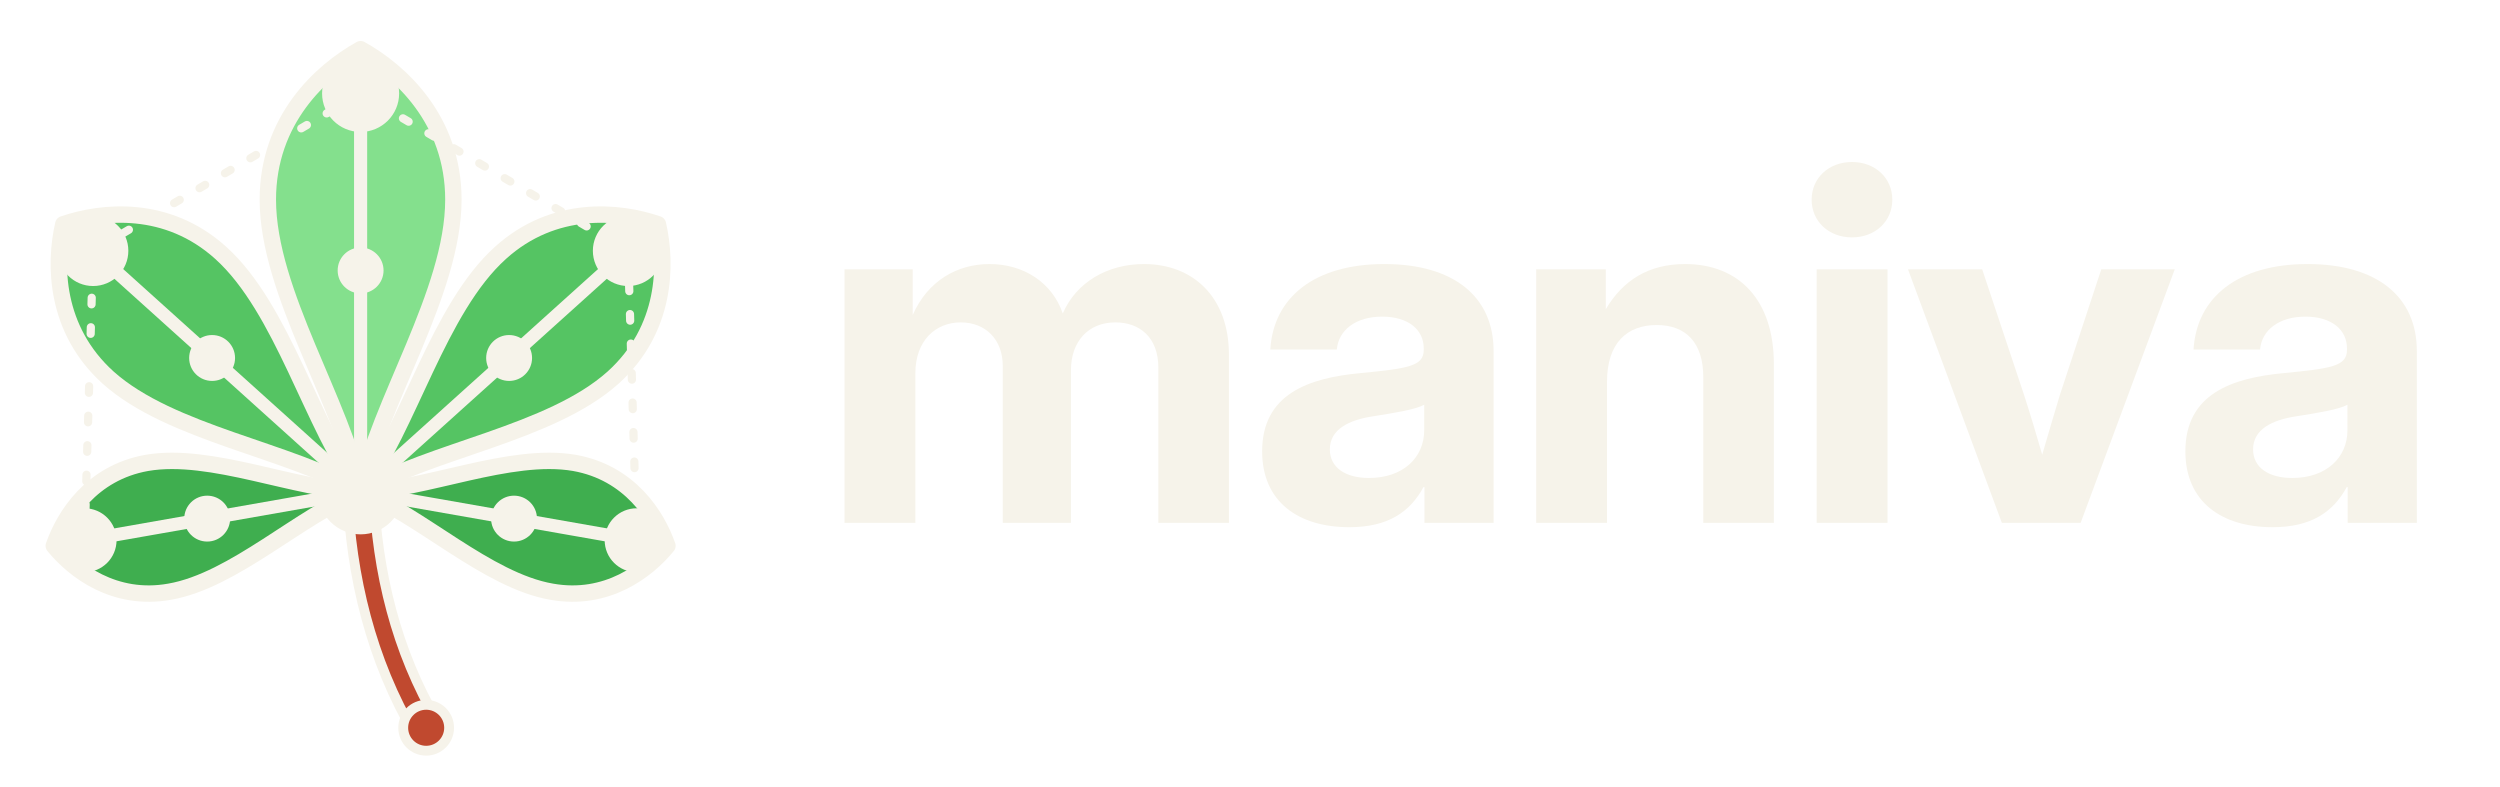
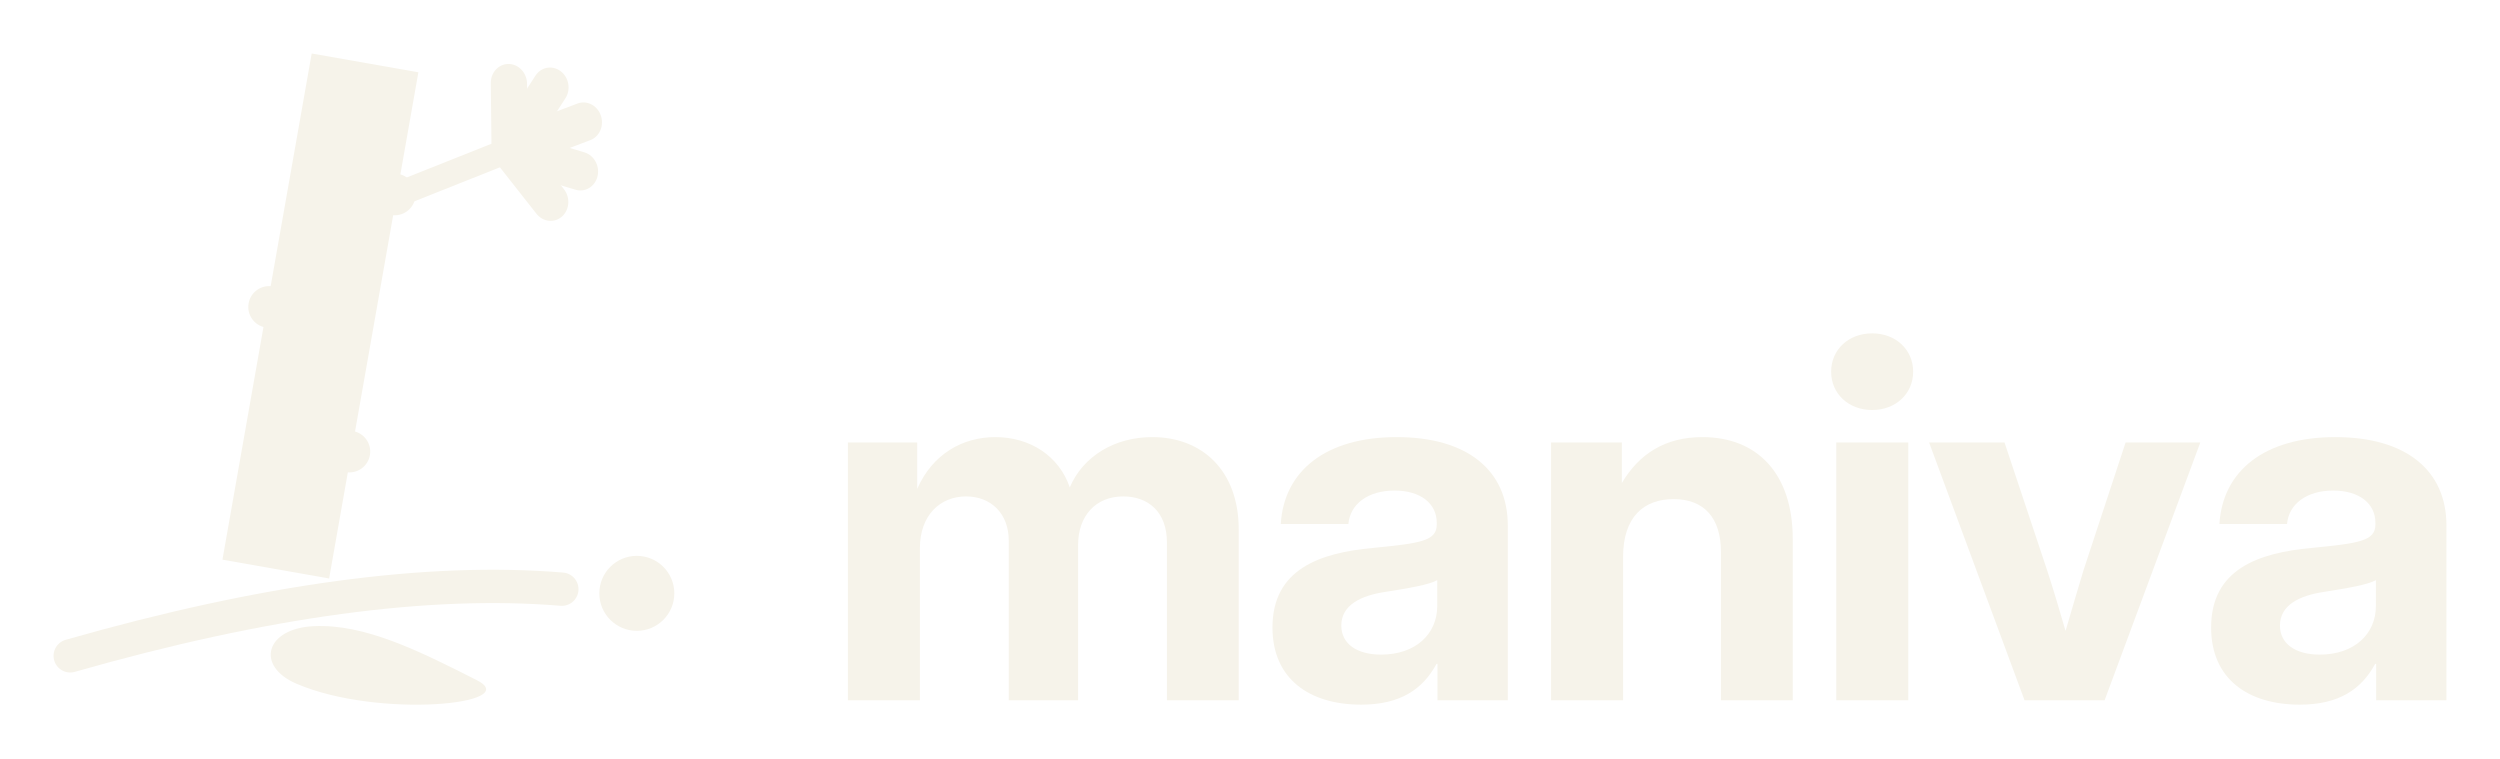
- <svg xmlns="http://www.w3.org/2000/svg" viewBox="40 40 762.604 240" width="3050.414" height="960" role="img" aria-label="maniva logo">
-   <path d="M150 190C151 215 157 240 170 262" fill="none" stroke="#f6f3ea" stroke-width="11" stroke-linecap="round" />
-   <path d="M150 190C151 215 157 240 170 262" fill="none" stroke="#c0492f" stroke-width="5" stroke-linecap="round" />
-   <path d="M150.0 190.0C130.6 189.6 104.4 177.8 84.8 181.2C67.9 184.2 59.6 197.3 56.4 206.5C62.6 214.1 74.9 223.5 91.7 220.5C111.4 217.1 131.9 197.0 150.0 190.0Z" fill="#3fae4f" stroke="#f6f3ea" stroke-width="5" stroke-linejoin="round" />
-   <path d="M150.0 190.0C168.1 197.0 188.6 217.1 208.3 220.5C225.1 223.5 237.4 214.1 243.6 206.5C240.4 197.3 232.1 184.2 215.2 181.2C195.6 177.8 169.4 189.6 150.0 190.0Z" fill="#3fae4f" stroke="#f6f3ea" stroke-width="5" stroke-linejoin="round" />
-   <path d="M150.0 190.0C135.1 170.0 126.3 134.2 107.3 117.1C91.0 102.4 71.2 104.3 59.3 108.4C56.5 120.6 56.7 140.5 73.0 155.2C92.1 172.3 128.6 177.3 150.0 190.0Z" fill="#55c463" stroke="#f6f3ea" stroke-width="5" stroke-linejoin="round" />
-   <path d="M150.0 190.0C171.4 177.3 207.9 172.3 227.0 155.2C243.3 140.5 243.5 120.6 240.7 108.4C228.8 104.3 209.0 102.4 192.7 117.1C173.7 134.2 164.9 170.0 150.0 190.0Z" fill="#55c463" stroke="#f6f3ea" stroke-width="5" stroke-linejoin="round" />
-   <path d="M150.0 190.0C155.4 163.0 178.3 129.2 178.3 100.9C178.3 76.6 162.2 61.8 150.0 55.0C137.8 61.8 121.7 76.6 121.7 100.9C121.7 129.2 144.6 163.0 150.0 190.0Z" fill="#84e08d" stroke="#f6f3ea" stroke-width="5" stroke-linejoin="round" />
-   <polyline points="65.8,204.8 68.4,116.5 150.0,68.5 231.6,116.5 234.2,204.8" fill="none" stroke="#f6f3ea" stroke-width="2.5" stroke-dasharray="2 7" stroke-linecap="round" />
-   <line x1="150" y1="190" x2="65.8" y2="204.8" stroke="#f6f3ea" stroke-width="4" stroke-linecap="round" />
-   <line x1="150" y1="190" x2="234.2" y2="204.8" stroke="#f6f3ea" stroke-width="4" stroke-linecap="round" />
-   <line x1="150" y1="190" x2="68.4" y2="116.5" stroke="#f6f3ea" stroke-width="4" stroke-linecap="round" />
-   <line x1="150" y1="190" x2="231.6" y2="116.5" stroke="#f6f3ea" stroke-width="4" stroke-linecap="round" />
-   <line x1="150" y1="190" x2="150.0" y2="68.5" stroke="#f6f3ea" stroke-width="4" stroke-linecap="round" />
-   <circle cx="65.8" cy="204.8" r="8" fill="#f6f3ea" stroke="#f6f3ea" stroke-width="3.5" />
-   <circle cx="234.2" cy="204.8" r="8" fill="#f6f3ea" stroke="#f6f3ea" stroke-width="3.5" />
-   <circle cx="68.4" cy="116.5" r="9" fill="#f6f3ea" stroke="#f6f3ea" stroke-width="3.5" />
-   <circle cx="231.6" cy="116.5" r="9" fill="#f6f3ea" stroke="#f6f3ea" stroke-width="3.5" />
-   <circle cx="150.0" cy="68.5" r="10" fill="#f6f3ea" stroke="#f6f3ea" stroke-width="3.5" />
-   <circle cx="103.2" cy="198.2" r="5.5" fill="#f6f3ea" stroke="#f6f3ea" stroke-width="3" />
-   <circle cx="196.8" cy="198.2" r="5.5" fill="#f6f3ea" stroke="#f6f3ea" stroke-width="3" />
-   <circle cx="104.7" cy="149.2" r="5.5" fill="#f6f3ea" stroke="#f6f3ea" stroke-width="3" />
-   <circle cx="195.3" cy="149.2" r="5.5" fill="#f6f3ea" stroke="#f6f3ea" stroke-width="3" />
-   <circle cx="150.0" cy="122.5" r="5.5" fill="#f6f3ea" stroke="#f6f3ea" stroke-width="3" />
-   <circle cx="150" cy="190" r="13" fill="#f6f3ea" />
-   <circle cx="170" cy="262" r="7" fill="#c0492f" stroke="#f6f3ea" stroke-width="3" />
-   <path d="M297.617 199.5H319.224V153.87C319.224 143.909 325.376 138.343 333.066 138.343C340.61 138.343 345.884 143.543 345.884 151.6V199.5H366.685V152.918C366.685 144.275 371.885 138.343 380.234 138.343C387.632 138.343 393.345 142.884 393.345 152.186V199.5H414.878V148.23C414.878 130.506 403.818 120.545 388.95 120.545C377.744 120.545 368.223 126.185 364.194 135.633C360.972 126.185 352.256 120.545 341.855 120.545C332.041 120.545 323.032 125.599 318.418 136.072V122.156H297.617Z" fill="#f6f3ea" />
-   <path d="M451.593 200.818C463.458 200.818 470.123 196.131 474.225 188.587H474.518V199.5H495.611V147.059C495.611 130.506 483.453 120.545 462.286 120.545C441.046 120.545 428.448 130.652 427.496 146.619H447.784C448.297 140.687 453.57 136.585 461.627 136.585C469.537 136.585 474.298 140.54 474.298 146.253V146.766C474.298 151.746 469.317 152.405 455.182 153.797C439.068 155.262 425.006 160.242 425.006 177.674C425.006 193.128 436.139 200.818 451.593 200.818ZM457.599 185.804C450.348 185.804 445.66 182.581 445.66 177.088C445.66 170.936 451.52 168.079 458.917 166.98C465.875 165.882 471.954 164.856 474.444 163.465V171.229C474.444 179.578 467.999 185.804 457.599 185.804Z" fill="#f6f3ea" />
-   <path d="M530.202 156.507C530.202 144.495 536.428 139.148 545.363 139.148C554.372 139.148 559.572 144.642 559.572 155.042V199.5H581.105V151.087C581.105 131.531 570.485 120.545 554.006 120.545C542.873 120.545 535.036 125.525 529.836 134.314V122.156H508.596V199.5H530.202Z" fill="#f6f3ea" />
-   <path d="M594.163 199.5H615.77V122.156H594.163ZM604.93 112.415C612.034 112.415 617.234 107.508 617.234 100.916C617.234 94.324 612.034 89.417 604.93 89.417C597.825 89.417 592.625 94.324 592.625 100.916C592.625 107.508 597.825 112.415 604.93 112.415Z" fill="#f6f3ea" />
-   <path d="M650.653 199.5H674.677L703.388 122.156H680.976L668.378 160.389C666.547 166.468 664.716 172.62 662.958 178.699C661.2 172.62 659.369 166.468 657.392 160.389L644.647 122.156H622.016Z" fill="#f6f3ea" />
-   <path d="M733.218 200.818C745.083 200.818 751.748 196.131 755.85 188.587H756.143V199.5H777.236V147.059C777.236 130.506 765.078 120.545 743.911 120.545C722.671 120.545 710.073 130.652 709.121 146.619H729.409C729.922 140.687 735.195 136.585 743.252 136.585C751.162 136.585 755.923 140.54 755.923 146.253V146.766C755.923 151.746 750.942 152.405 736.807 153.797C720.693 155.262 706.631 160.242 706.631 177.674C706.631 193.128 717.764 200.818 733.218 200.818ZM739.224 185.804C731.973 185.804 727.285 182.581 727.285 177.088C727.285 170.936 733.145 168.079 740.542 166.98C747.5 165.882 753.579 164.856 756.069 163.465V171.229C756.069 179.578 749.624 185.804 739.224 185.804Z" fill="#f6f3ea" />
+ <svg xmlns="http://www.w3.org/2000/svg" viewBox="-16 -10.6 750.08 227.5" width="3000.32" height="910.0" role="img" aria-label="maniva logo">
+   <g transform="translate(-31.750,-20.850) scale(1.25)">
+     <g fill="none" stroke="#f6f3ea">
+       <g transform="rotate(-10,-67.6661,55.46118)">
+         <g transform="translate(1.80791,-0.4519774)">
+           <path d="m 103,86 29,-6" stroke-width="6" />
+           <g stroke-width="21.006" stroke-linecap="round" transform="matrix(0.4131364,0,0,0.4443446,77.46599,44.45244)">
+             <path d="m 132,80 6.3,-35.5" />
+             <path d="M 132,80 161.7,50.3" />
+             <path d="m 132,80 45.3,-8" />
+             <path d="m 132,80 38.1,17.8" />
+             <path d="m 132,80 18,31.2" />
+           </g>
+         </g>
+         <g transform="rotate(20,-38.37327,243.6065)">
+           <path transform="translate(-55.78048,-32.80127)" d="M 85.28,172.17 V 48.801" stroke-width="26" />
+           <circle cx="42" cy="45.858" r="5" fill="#f6f3ea" stroke="none" />
+           <circle cx="17" cy="77.685" r="5" fill="#f6f3ea" stroke="none" />
+           <circle cx="42" cy="108.527" r="5" fill="#f6f3ea" stroke="none" />
+         </g>
+       </g>
+       <g transform="translate(-10.54668,-14.38183)">
+         <path d="m 40,180 q 70,-20 118,-16" stroke-width="8" stroke-linecap="round" />
+         <path d="m 94.287,186.683 c 19.774,8.491 54.642,4.902 43.332,-0.829 -13.953,-7.071 -26.925,-13.561 -39.183,-12.976 -11.598,0.553 -14.004,9.574 -4.149,13.805 z" fill="#f6f3ea" stroke="none" />
+         <circle cx="176" cy="165" r="9" fill="#f6f3ea" stroke="none" />
+       </g>
+     </g>
+   </g>
+   <g transform="translate(-59.225,0)">
+     <path d="M297.617 199.5H319.224V153.87C319.224 143.909 325.376 138.343 333.066 138.343C340.61 138.343 345.884 143.543 345.884 151.6V199.5H366.685V152.918C366.685 144.275 371.885 138.343 380.234 138.343C387.632 138.343 393.345 142.884 393.345 152.186V199.5H414.878V148.23C414.878 130.506 403.818 120.545 388.95 120.545C377.744 120.545 368.223 126.185 364.194 135.633C360.972 126.185 352.256 120.545 341.855 120.545C332.041 120.545 323.032 125.599 318.418 136.072V122.156H297.617Z" fill="#f6f3ea" />
+     <path d="M451.593 200.818C463.458 200.818 470.123 196.131 474.225 188.587H474.518V199.5H495.611V147.059C495.611 130.506 483.453 120.545 462.286 120.545C441.046 120.545 428.448 130.652 427.496 146.619H447.784C448.297 140.687 453.57 136.585 461.627 136.585C469.537 136.585 474.298 140.54 474.298 146.253V146.766C474.298 151.746 469.317 152.405 455.182 153.797C439.068 155.262 425.006 160.242 425.006 177.674C425.006 193.128 436.139 200.818 451.593 200.818ZM457.599 185.804C450.348 185.804 445.66 182.581 445.66 177.088C445.66 170.936 451.52 168.079 458.917 166.98C465.875 165.882 471.954 164.856 474.444 163.465V171.229C474.444 179.578 467.999 185.804 457.599 185.804Z" fill="#f6f3ea" />
+     <path d="M530.202 156.507C530.202 144.495 536.428 139.148 545.363 139.148C554.372 139.148 559.572 144.642 559.572 155.042V199.5H581.105V151.087C581.105 131.531 570.485 120.545 554.006 120.545C542.873 120.545 535.036 125.525 529.836 134.314V122.156H508.596V199.5H530.202Z" fill="#f6f3ea" />
+     <path d="M594.163 199.5H615.77V122.156H594.163ZM604.93 112.415C612.034 112.415 617.234 107.508 617.234 100.916C617.234 94.324 612.034 89.417 604.93 89.417C597.825 89.417 592.625 94.324 592.625 100.916C592.625 107.508 597.825 112.415 604.93 112.415Z" fill="#f6f3ea" />
+     <path d="M650.653 199.5H674.677L703.388 122.156H680.976L668.378 160.389C666.547 166.468 664.716 172.62 662.958 178.699C661.2 172.62 659.369 166.468 657.392 160.389L644.647 122.156H622.016Z" fill="#f6f3ea" />
+     <path d="M733.218 200.818C745.083 200.818 751.748 196.131 755.85 188.587H756.143V199.5H777.236V147.059C777.236 130.506 765.078 120.545 743.911 120.545C722.671 120.545 710.073 130.652 709.121 146.619H729.409C729.922 140.687 735.195 136.585 743.252 136.585C751.162 136.585 755.923 140.54 755.923 146.253V146.766C755.923 151.746 750.942 152.405 736.807 153.797C720.693 155.262 706.631 160.242 706.631 177.674C706.631 193.128 717.764 200.818 733.218 200.818ZM739.224 185.804C731.973 185.804 727.285 182.581 727.285 177.088C727.285 170.936 733.145 168.079 740.542 166.98C747.5 165.882 753.579 164.856 756.069 163.465V171.229C756.069 179.578 749.624 185.804 739.224 185.804Z" fill="#f6f3ea" />
+   </g>
</svg>
